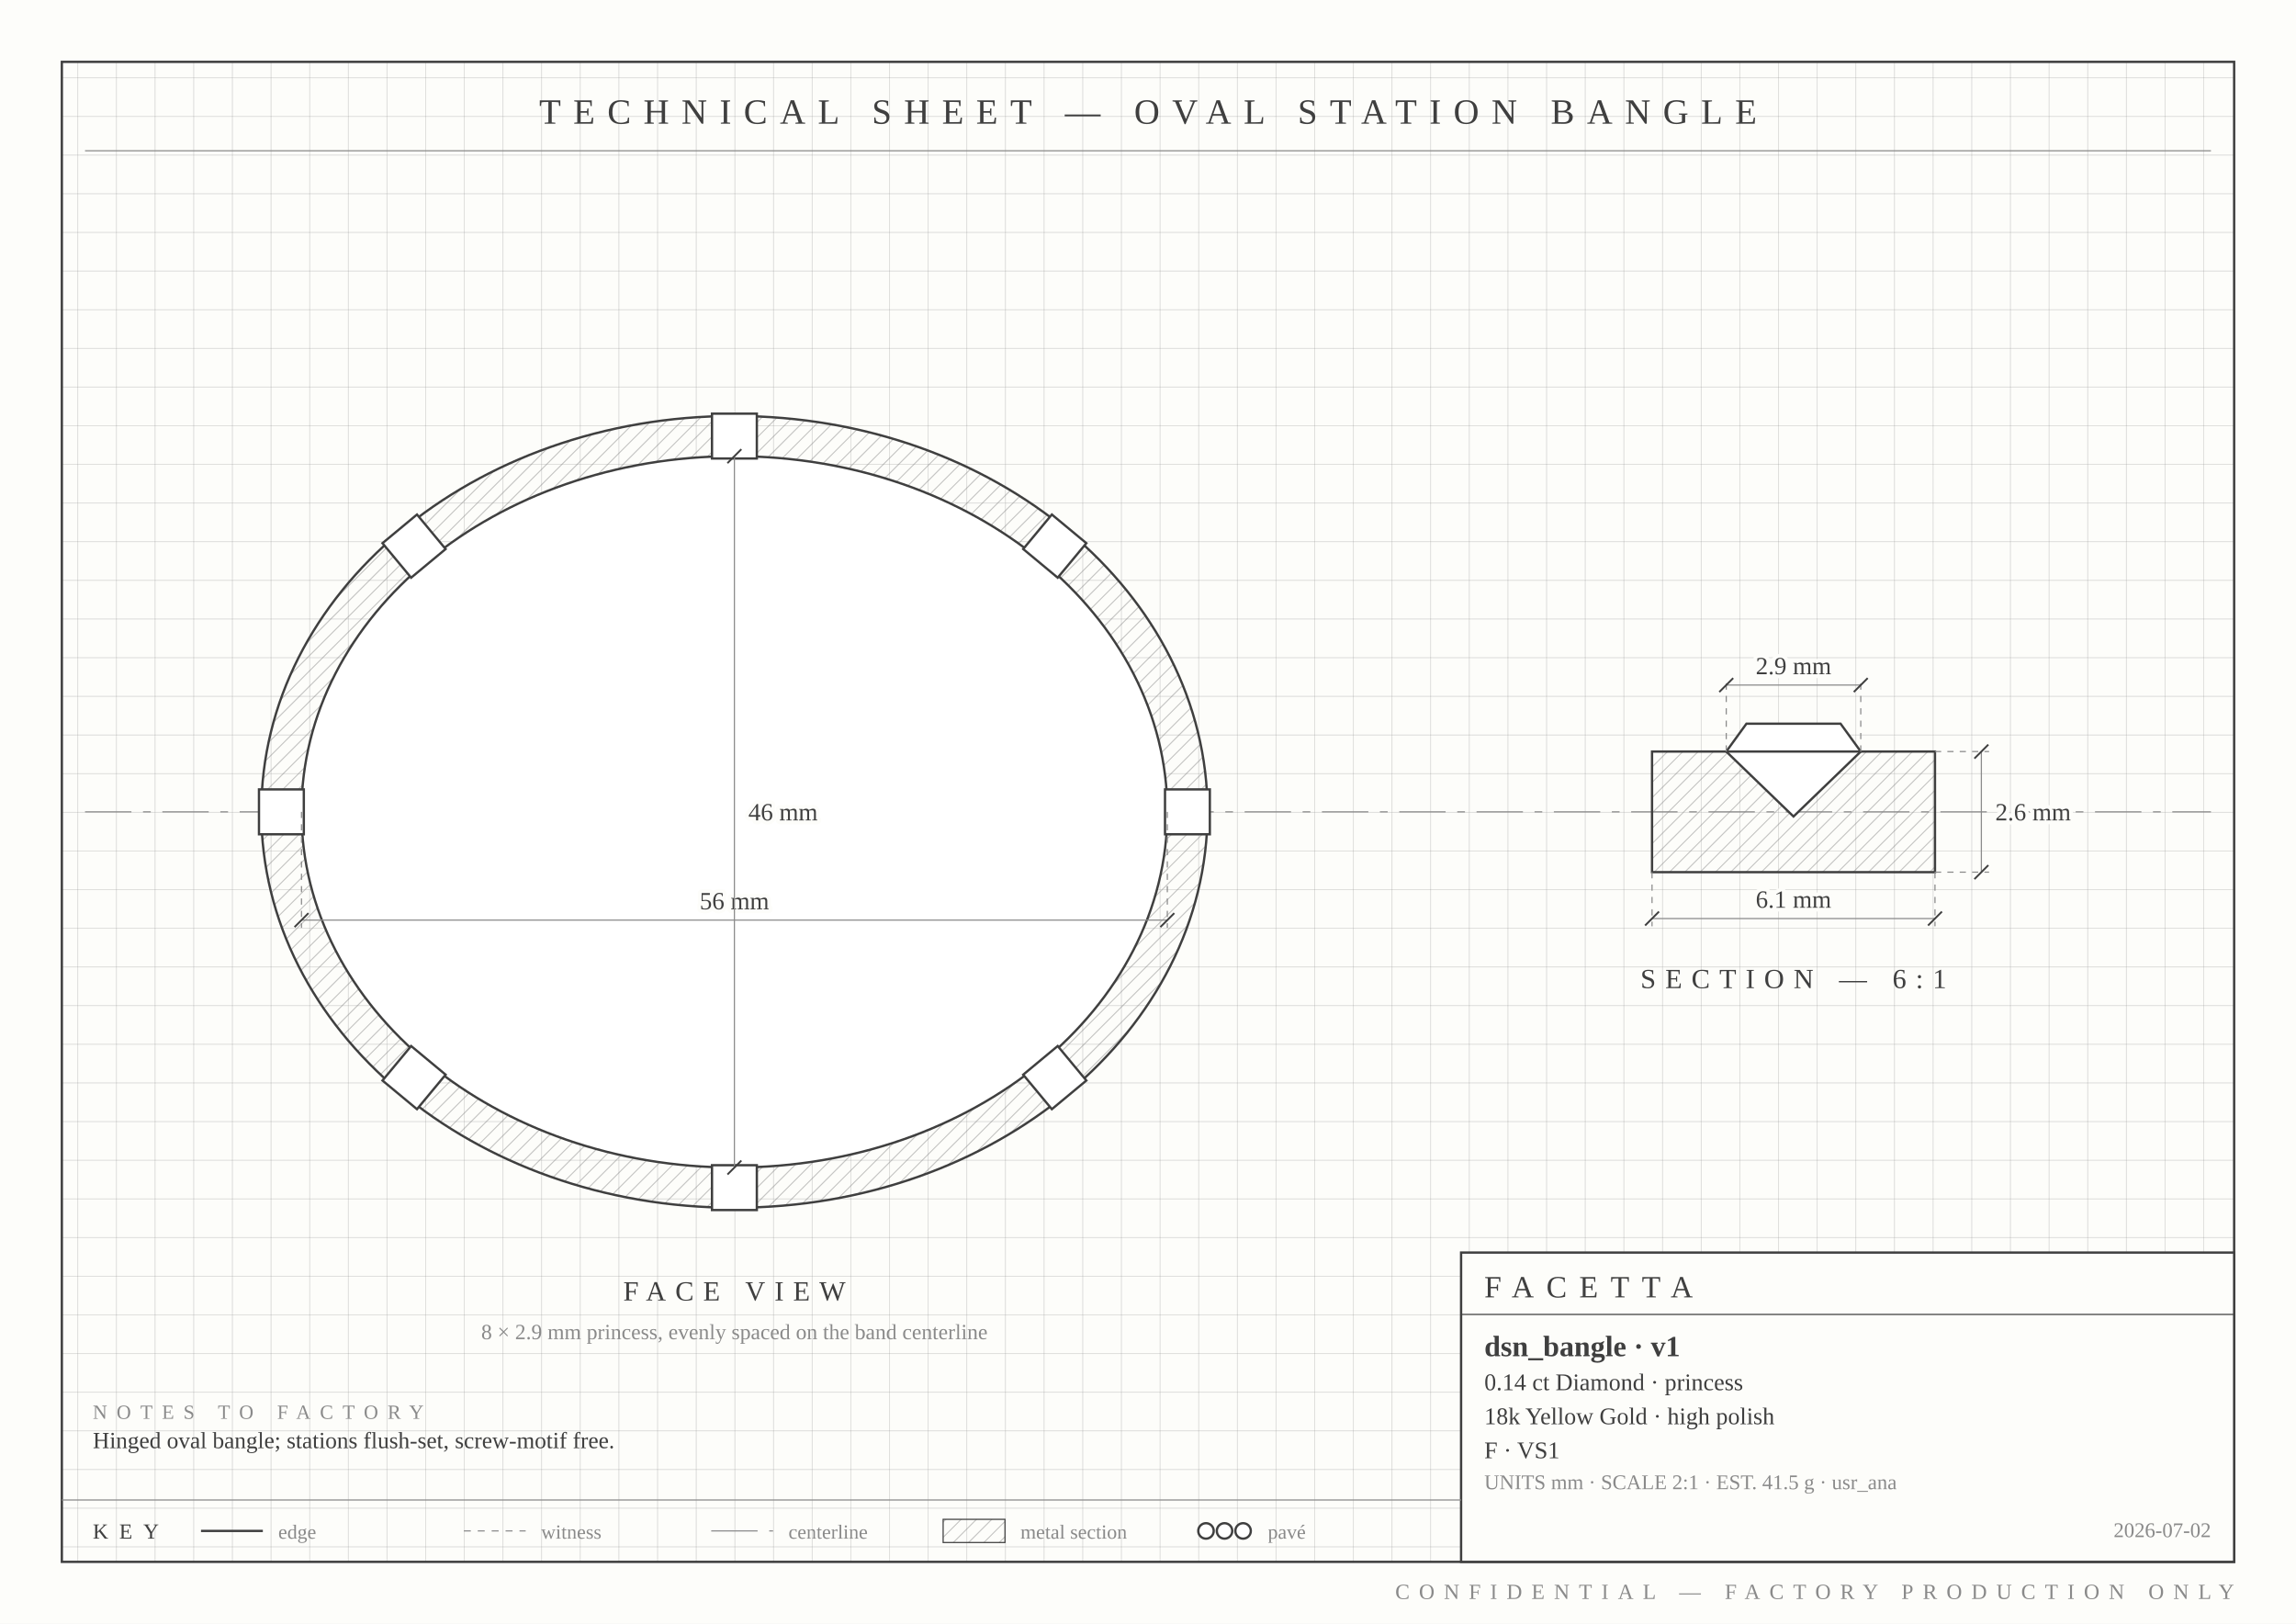
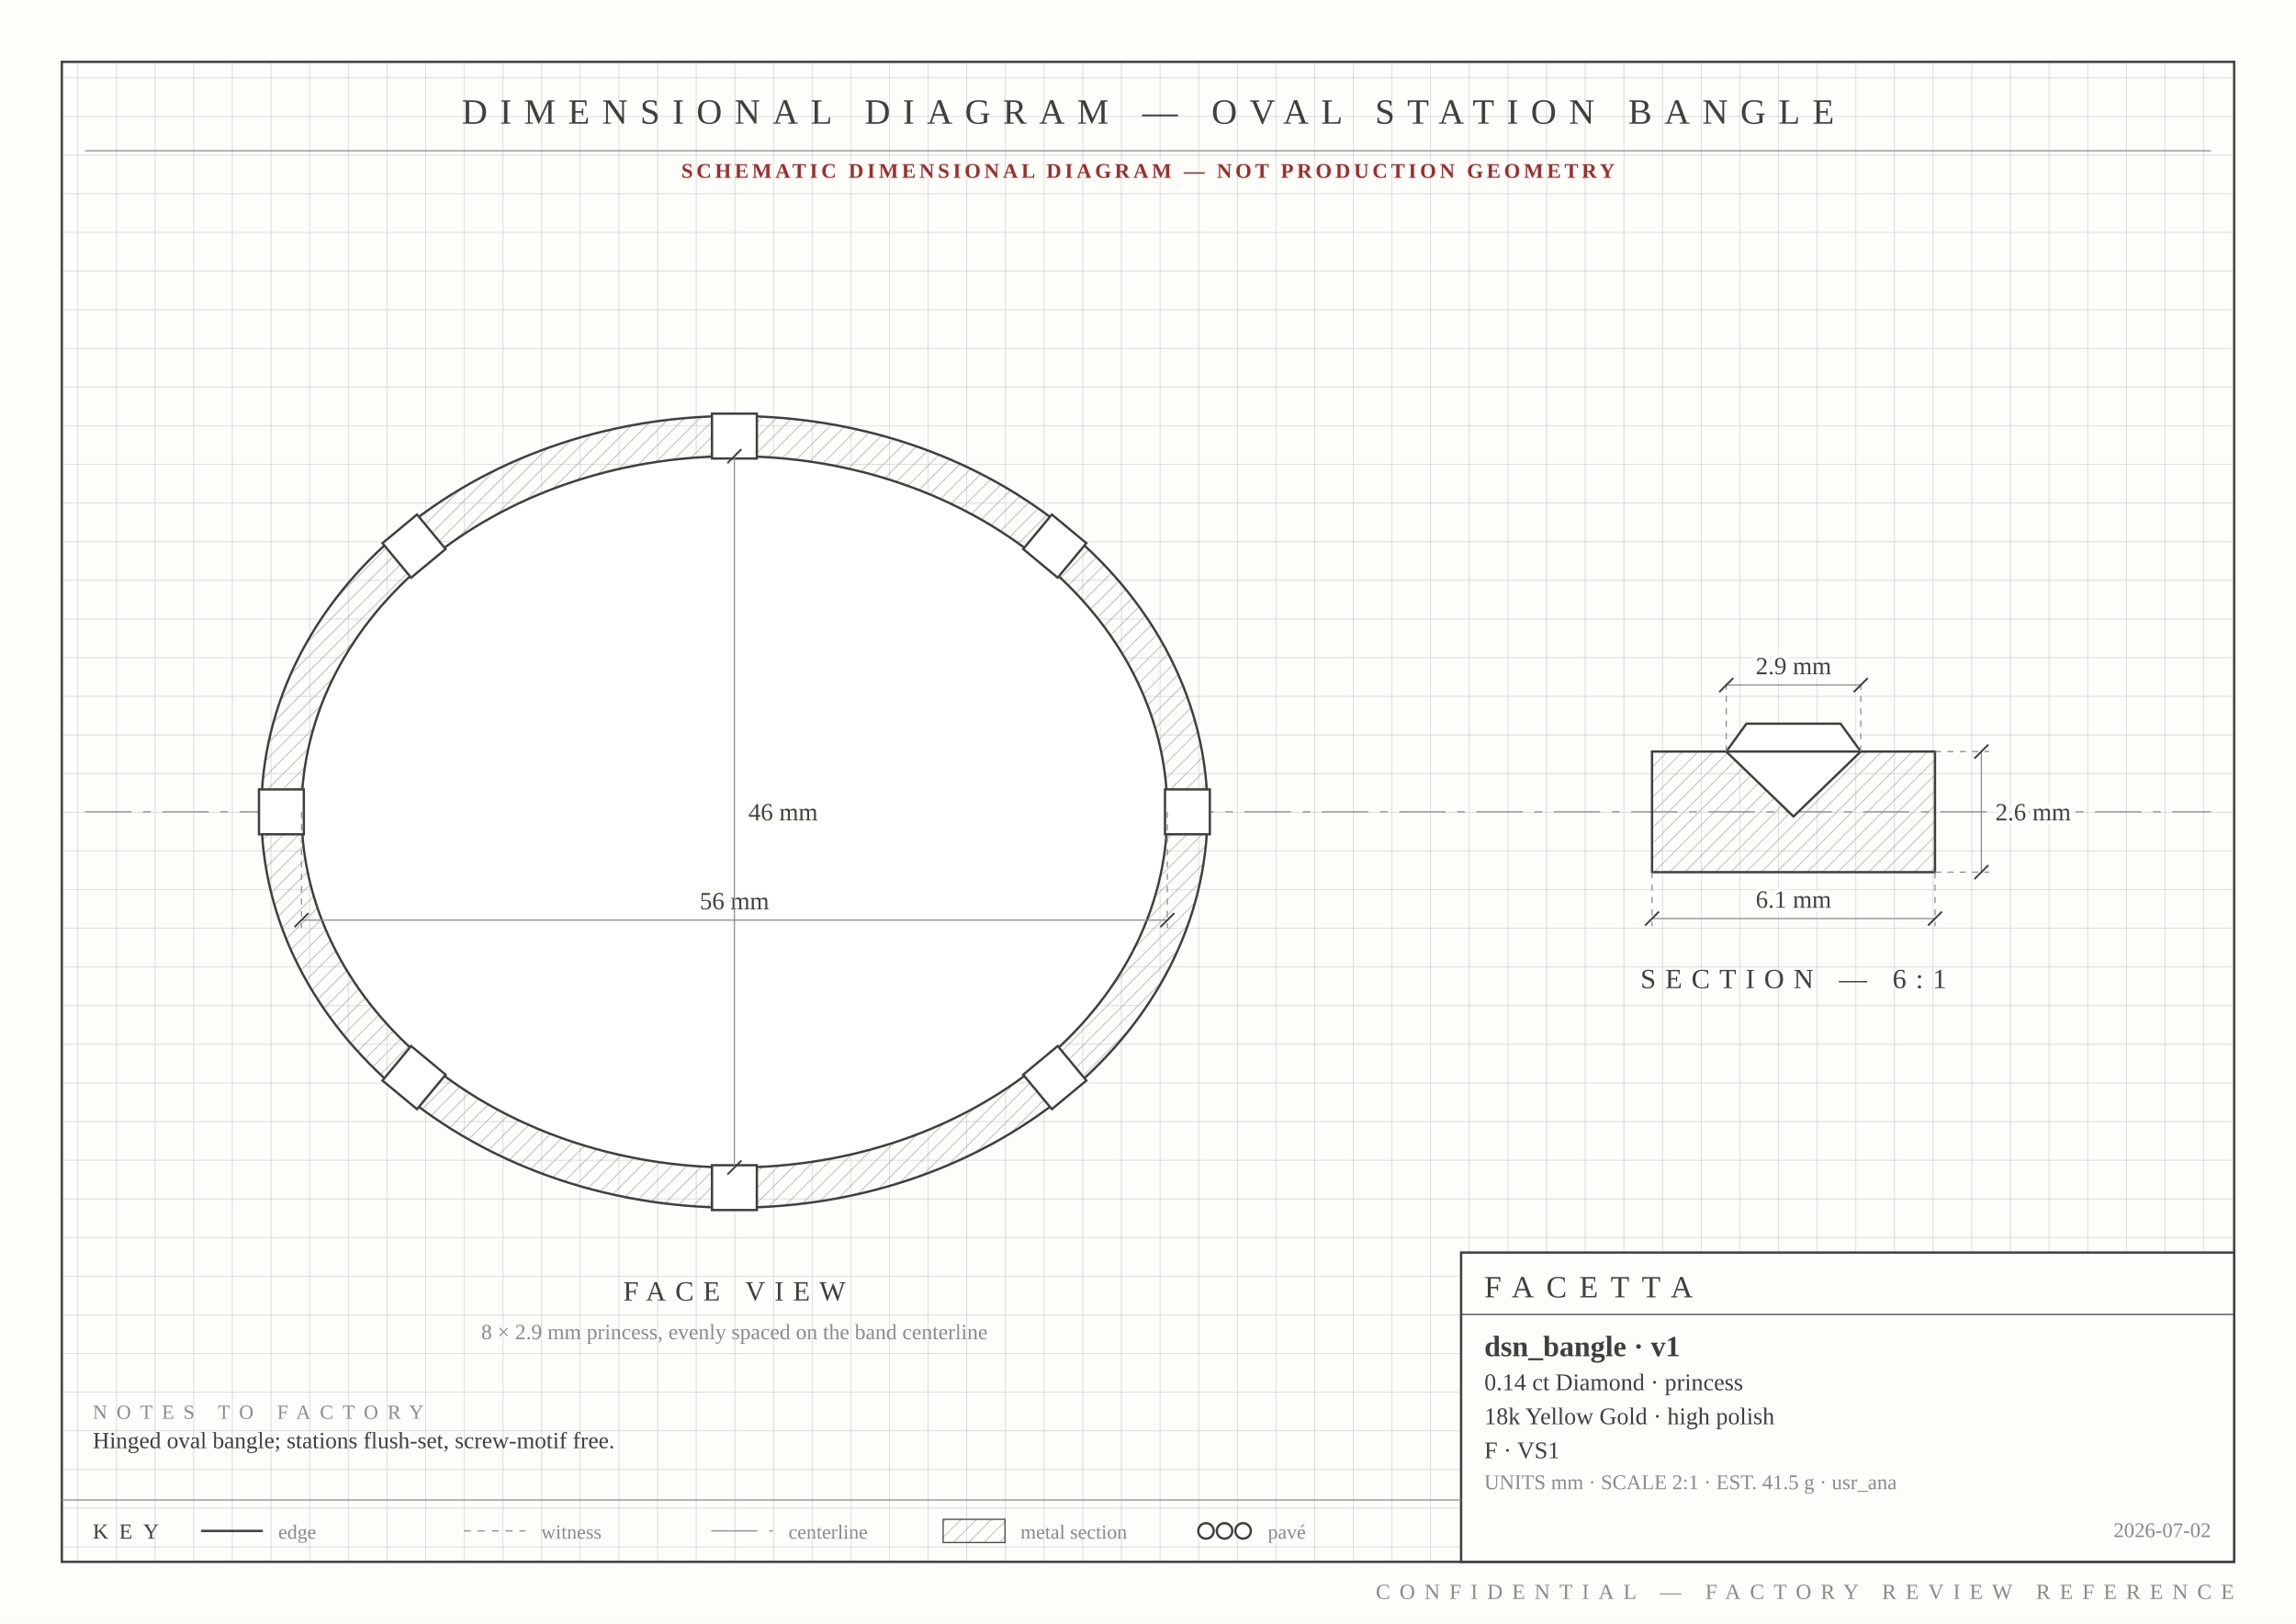
<svg xmlns="http://www.w3.org/2000/svg" viewBox="0 0 297 210" width="297mm" height="210mm" font-family="Georgia, 'Times New Roman', serif">
  <defs>
    <pattern id="hatch" width="1.4" height="1.4" patternTransform="rotate(45)" patternUnits="userSpaceOnUse">
      <line x1="0" y1="0" x2="0" y2="1.4" stroke="#8a8a8a" stroke-width="0.12" />
    </pattern>
    <pattern id="grid" width="5" height="5" patternUnits="userSpaceOnUse">
      <line x1="0" y1="0" x2="5" y2="0" stroke="#8a8a8a" stroke-width="0.06" />
      <line x1="0" y1="0" x2="0" y2="5" stroke="#8a8a8a" stroke-width="0.06" />
    </pattern>
  </defs>
  <rect x="0" y="0" width="297" height="210" fill="#fdfdfa" />
  <rect x="8" y="8" width="281" height="194" fill="url(#grid)" stroke="#3f3f3f" stroke-width="0.3" />
-   <text x="148.50" y="16.00" font-family="Georgia, 'Times New Roman', serif" font-size="4.6" fill="#3f3f3f" text-anchor="middle" letter-spacing="1.6">TECHNICAL SHEET — OVAL STATION BANGLE</text>
+   <text x="148.50" y="16.00" font-family="Georgia, 'Times New Roman', serif" font-size="4.6" fill="#3f3f3f" text-anchor="middle" letter-spacing="1.6">DIMENSIONAL DIAGRAM — OVAL STATION BANGLE</text>
  <line x1="11.00" y1="19.50" x2="286.00" y2="19.50" stroke="#8a8a8a" stroke-width="0.15" />
+   <text x="148.50" y="23.00" font-family="Georgia, 'Times New Roman', serif" font-size="2.7" fill="#9b2f2f" text-anchor="middle" font-weight="bold" letter-spacing="0.45">SCHEMATIC DIMENSIONAL DIAGRAM — NOT PRODUCTION GEOMETRY</text>
  <line x1="11.00" y1="105.00" x2="286.00" y2="105.00" stroke="#8a8a8a" stroke-width="0.15" stroke-dasharray="6 1.5 1 1.5" />
  <ellipse cx="95.00" cy="105.00" rx="61.20" ry="51.20" fill="url(#hatch)" stroke="#3f3f3f" stroke-width="0.3" />
  <ellipse cx="95.00" cy="105.00" rx="56.00" ry="46.00" fill="#ffffff" stroke="#3f3f3f" stroke-width="0.3" />
  <rect x="92.10" y="53.50" width="5.80" height="5.80" fill="#ffffff" stroke="#3f3f3f" stroke-width="0.3" transform="rotate(0.0 95.00 56.40)" />
  <rect x="133.54" y="67.73" width="5.80" height="5.80" fill="#ffffff" stroke="#3f3f3f" stroke-width="0.3" transform="rotate(39.7 136.44 70.63)" />
  <rect x="150.70" y="102.10" width="5.80" height="5.80" fill="#ffffff" stroke="#3f3f3f" stroke-width="0.3" transform="rotate(90.0 153.60 105.00)" />
  <rect x="133.54" y="136.47" width="5.80" height="5.80" fill="#ffffff" stroke="#3f3f3f" stroke-width="0.3" transform="rotate(140.3 136.44 139.37)" />
  <rect x="92.10" y="150.70" width="5.80" height="5.80" fill="#ffffff" stroke="#3f3f3f" stroke-width="0.3" transform="rotate(180.0 95.00 153.60)" />
  <rect x="50.66" y="136.47" width="5.80" height="5.80" fill="#ffffff" stroke="#3f3f3f" stroke-width="0.3" transform="rotate(-140.3 53.56 139.37)" />
  <rect x="33.50" y="102.10" width="5.80" height="5.80" fill="#ffffff" stroke="#3f3f3f" stroke-width="0.3" transform="rotate(-90.0 36.40 105.00)" />
  <rect x="50.66" y="67.73" width="5.80" height="5.80" fill="#ffffff" stroke="#3f3f3f" stroke-width="0.3" transform="rotate(-39.7 53.56 70.63)" />
  <line x1="39.00" y1="105.00" x2="39.00" y2="120.00" stroke="#8a8a8a" stroke-width="0.15" stroke-dasharray="0.8 0.8" />
  <line x1="151.00" y1="105.00" x2="151.00" y2="120.00" stroke="#8a8a8a" stroke-width="0.15" stroke-dasharray="0.8 0.8" />
  <line x1="39.00" y1="119.00" x2="151.00" y2="119.00" stroke="#8a8a8a" stroke-width="0.15" />
  <line x1="38.10" y1="119.90" x2="39.90" y2="118.10" stroke="#3f3f3f" stroke-width="0.24" />
  <line x1="150.10" y1="119.90" x2="151.90" y2="118.10" stroke="#3f3f3f" stroke-width="0.24" />
  <text x="95.00" y="117.60" font-family="Georgia, 'Times New Roman', serif" font-size="3.2" fill="#3f3f3f" text-anchor="middle" stroke="#fdfdfa" stroke-width="1.0" stroke-linejoin="round" paint-order="stroke">56 mm</text>
  <line x1="95.00" y1="59.00" x2="95.00" y2="151.00" stroke="#8a8a8a" stroke-width="0.15" />
  <line x1="94.10" y1="59.90" x2="95.90" y2="58.10" stroke="#3f3f3f" stroke-width="0.24" />
  <line x1="94.10" y1="151.90" x2="95.90" y2="150.10" stroke="#3f3f3f" stroke-width="0.24" />
  <text x="96.80" y="106.10" font-family="Georgia, 'Times New Roman', serif" font-size="3.2" fill="#3f3f3f" text-anchor="start" stroke="#fdfdfa" stroke-width="1.0" stroke-linejoin="round" paint-order="stroke">46 mm</text>
  <text x="95.00" y="168.20" font-family="Georgia, 'Times New Roman', serif" font-size="3.6" fill="#3f3f3f" text-anchor="middle" letter-spacing="1.2">FACE VIEW</text>
  <text x="95.00" y="173.20" font-family="Georgia, 'Times New Roman', serif" font-size="2.8" fill="#8a8a8a" text-anchor="middle">8 × 2.9 mm princess, evenly spaced on the band centerline</text>
  <rect x="213.70" y="97.20" width="36.60" height="15.60" fill="url(#hatch)" stroke="#3f3f3f" stroke-width="0.3" />
  <polygon points="225.91,93.60 238.09,93.60 240.70,97.20 232.00,105.60 223.30,97.20" fill="#ffffff" stroke="#3f3f3f" stroke-width="0.3" />
  <line x1="223.30" y1="97.20" x2="240.70" y2="97.20" stroke="#3f3f3f" stroke-width="0.3" />
  <line x1="223.30" y1="97.20" x2="223.30" y2="87.60" stroke="#8a8a8a" stroke-width="0.15" stroke-dasharray="0.8 0.8" />
  <line x1="240.70" y1="97.20" x2="240.70" y2="87.60" stroke="#8a8a8a" stroke-width="0.15" stroke-dasharray="0.8 0.8" />
  <line x1="223.30" y1="88.60" x2="240.70" y2="88.60" stroke="#8a8a8a" stroke-width="0.15" />
  <line x1="222.40" y1="89.50" x2="224.20" y2="87.70" stroke="#3f3f3f" stroke-width="0.24" />
  <line x1="239.80" y1="89.50" x2="241.60" y2="87.70" stroke="#3f3f3f" stroke-width="0.24" />
  <text x="232.00" y="87.20" font-family="Georgia, 'Times New Roman', serif" font-size="3.2" fill="#3f3f3f" text-anchor="middle" stroke="#fdfdfa" stroke-width="1.0" stroke-linejoin="round" paint-order="stroke">2.9 mm</text>
  <line x1="213.70" y1="112.80" x2="213.70" y2="119.80" stroke="#8a8a8a" stroke-width="0.15" stroke-dasharray="0.8 0.8" />
  <line x1="250.30" y1="112.80" x2="250.30" y2="119.80" stroke="#8a8a8a" stroke-width="0.15" stroke-dasharray="0.8 0.8" />
  <line x1="213.70" y1="118.80" x2="250.30" y2="118.80" stroke="#8a8a8a" stroke-width="0.15" />
  <line x1="212.80" y1="119.70" x2="214.60" y2="117.90" stroke="#3f3f3f" stroke-width="0.24" />
  <line x1="249.40" y1="119.70" x2="251.20" y2="117.90" stroke="#3f3f3f" stroke-width="0.24" />
  <text x="232.00" y="117.40" font-family="Georgia, 'Times New Roman', serif" font-size="3.2" fill="#3f3f3f" text-anchor="middle" stroke="#fdfdfa" stroke-width="1.0" stroke-linejoin="round" paint-order="stroke">6.1 mm</text>
  <line x1="250.30" y1="97.20" x2="257.30" y2="97.20" stroke="#8a8a8a" stroke-width="0.15" stroke-dasharray="0.8 0.8" />
  <line x1="250.30" y1="112.80" x2="257.30" y2="112.80" stroke="#8a8a8a" stroke-width="0.15" stroke-dasharray="0.8 0.8" />
  <line x1="256.30" y1="97.20" x2="256.30" y2="112.80" stroke="#8a8a8a" stroke-width="0.15" />
  <line x1="255.40" y1="98.10" x2="257.20" y2="96.30" stroke="#3f3f3f" stroke-width="0.24" />
  <line x1="255.40" y1="113.70" x2="257.20" y2="111.90" stroke="#3f3f3f" stroke-width="0.24" />
  <text x="258.10" y="106.10" font-family="Georgia, 'Times New Roman', serif" font-size="3.2" fill="#3f3f3f" text-anchor="start" stroke="#fdfdfa" stroke-width="1.0" stroke-linejoin="round" paint-order="stroke">2.6 mm</text>
  <text x="232.00" y="127.80" font-family="Georgia, 'Times New Roman', serif" font-size="3.6" fill="#3f3f3f" text-anchor="middle" letter-spacing="1.2">SECTION — 6:1</text>
  <rect x="189.00" y="162.00" width="100" height="40" fill="#fdfdfa" stroke="#3f3f3f" stroke-width="0.3" />
  <line x1="189.00" y1="170.00" x2="289.00" y2="170.00" stroke="#3f3f3f" stroke-width="0.15" />
  <text x="192.00" y="167.80" font-family="Georgia, 'Times New Roman', serif" font-size="4.0" fill="#3f3f3f" text-anchor="start" letter-spacing="1.6">FACETTA</text>
  <text x="192.00" y="175.40" font-family="Georgia, 'Times New Roman', serif" font-size="3.8" fill="#3f3f3f" text-anchor="start" font-weight="bold">dsn_bangle  ·  v1</text>
  <text x="192.00" y="179.80" font-family="Georgia, 'Times New Roman', serif" font-size="3.1" fill="#3f3f3f" text-anchor="start">0.14 ct Diamond  ·  princess</text>
  <text x="192.00" y="184.20" font-family="Georgia, 'Times New Roman', serif" font-size="3.1" fill="#3f3f3f" text-anchor="start">18k Yellow Gold  ·  high polish</text>
  <text x="192.00" y="188.60" font-family="Georgia, 'Times New Roman', serif" font-size="3.1" fill="#3f3f3f" text-anchor="start">F  ·  VS1</text>
  <text x="192.00" y="192.60" font-family="Georgia, 'Times New Roman', serif" font-size="2.7" fill="#8a8a8a" text-anchor="start">UNITS mm  ·  SCALE 2:1  ·  EST. 41.5 g  ·  usr_ana</text>
  <text x="286.00" y="198.80" font-family="Georgia, 'Times New Roman', serif" font-size="2.7" fill="#8a8a8a" text-anchor="end">2026-07-02</text>
  <line x1="8.00" y1="194.00" x2="189.00" y2="194.00" stroke="#8a8a8a" stroke-width="0.15" />
  <text x="12.00" y="199.00" font-family="Georgia, 'Times New Roman', serif" font-size="2.8" fill="#3f3f3f" text-anchor="start" letter-spacing="1.4">KEY</text>
  <line x1="26.00" y1="198.00" x2="34.00" y2="198.00" stroke="#3f3f3f" stroke-width="0.3" />
  <text x="36.00" y="199.00" font-family="Georgia, 'Times New Roman', serif" font-size="2.6" fill="#8a8a8a" text-anchor="start">edge</text>
  <line x1="60.00" y1="198.00" x2="68.00" y2="198.00" stroke="#8a8a8a" stroke-width="0.15" stroke-dasharray="0.9 0.9" />
  <text x="70.00" y="199.00" font-family="Georgia, 'Times New Roman', serif" font-size="2.6" fill="#8a8a8a" text-anchor="start">witness</text>
  <line x1="92.00" y1="198.00" x2="100.00" y2="198.00" stroke="#8a8a8a" stroke-width="0.15" stroke-dasharray="6 1.5 1 1.5" />
  <text x="102.00" y="199.00" font-family="Georgia, 'Times New Roman', serif" font-size="2.6" fill="#8a8a8a" text-anchor="start">centerline</text>
  <rect x="122.00" y="196.50" width="8" height="3" fill="url(#hatch)" stroke="#3f3f3f" stroke-width="0.15" />
  <text x="132.00" y="199.00" font-family="Georgia, 'Times New Roman', serif" font-size="2.6" fill="#8a8a8a" text-anchor="start">metal section</text>
  <circle cx="156.00" cy="198.00" r="1.00" fill="#ffffff" stroke="#3f3f3f" stroke-width="0.3" />
  <circle cx="158.40" cy="198.00" r="1.00" fill="#ffffff" stroke="#3f3f3f" stroke-width="0.3" />
  <circle cx="160.80" cy="198.00" r="1.00" fill="#ffffff" stroke="#3f3f3f" stroke-width="0.3" />
  <text x="164.00" y="199.00" font-family="Georgia, 'Times New Roman', serif" font-size="2.6" fill="#8a8a8a" text-anchor="start">pavé</text>
  <text x="12.00" y="183.50" font-family="Georgia, 'Times New Roman', serif" font-size="2.6" fill="#8a8a8a" text-anchor="start" letter-spacing="1.2">NOTES TO FACTORY</text>
  <text x="12.00" y="187.30" font-family="Georgia, 'Times New Roman', serif" font-size="3.0" fill="#3f3f3f" text-anchor="start">Hinged oval bangle; stations flush-set, screw-motif free.</text>
-   <text x="289.00" y="206.80" font-family="Georgia, 'Times New Roman', serif" font-size="2.8" fill="#8a8a8a" text-anchor="end" letter-spacing="1.2">CONFIDENTIAL — FACTORY PRODUCTION ONLY</text>
+   <text x="289.00" y="206.80" font-family="Georgia, 'Times New Roman', serif" font-size="2.8" fill="#8a8a8a" text-anchor="end" letter-spacing="1.2">CONFIDENTIAL — FACTORY REVIEW REFERENCE</text>
</svg>
